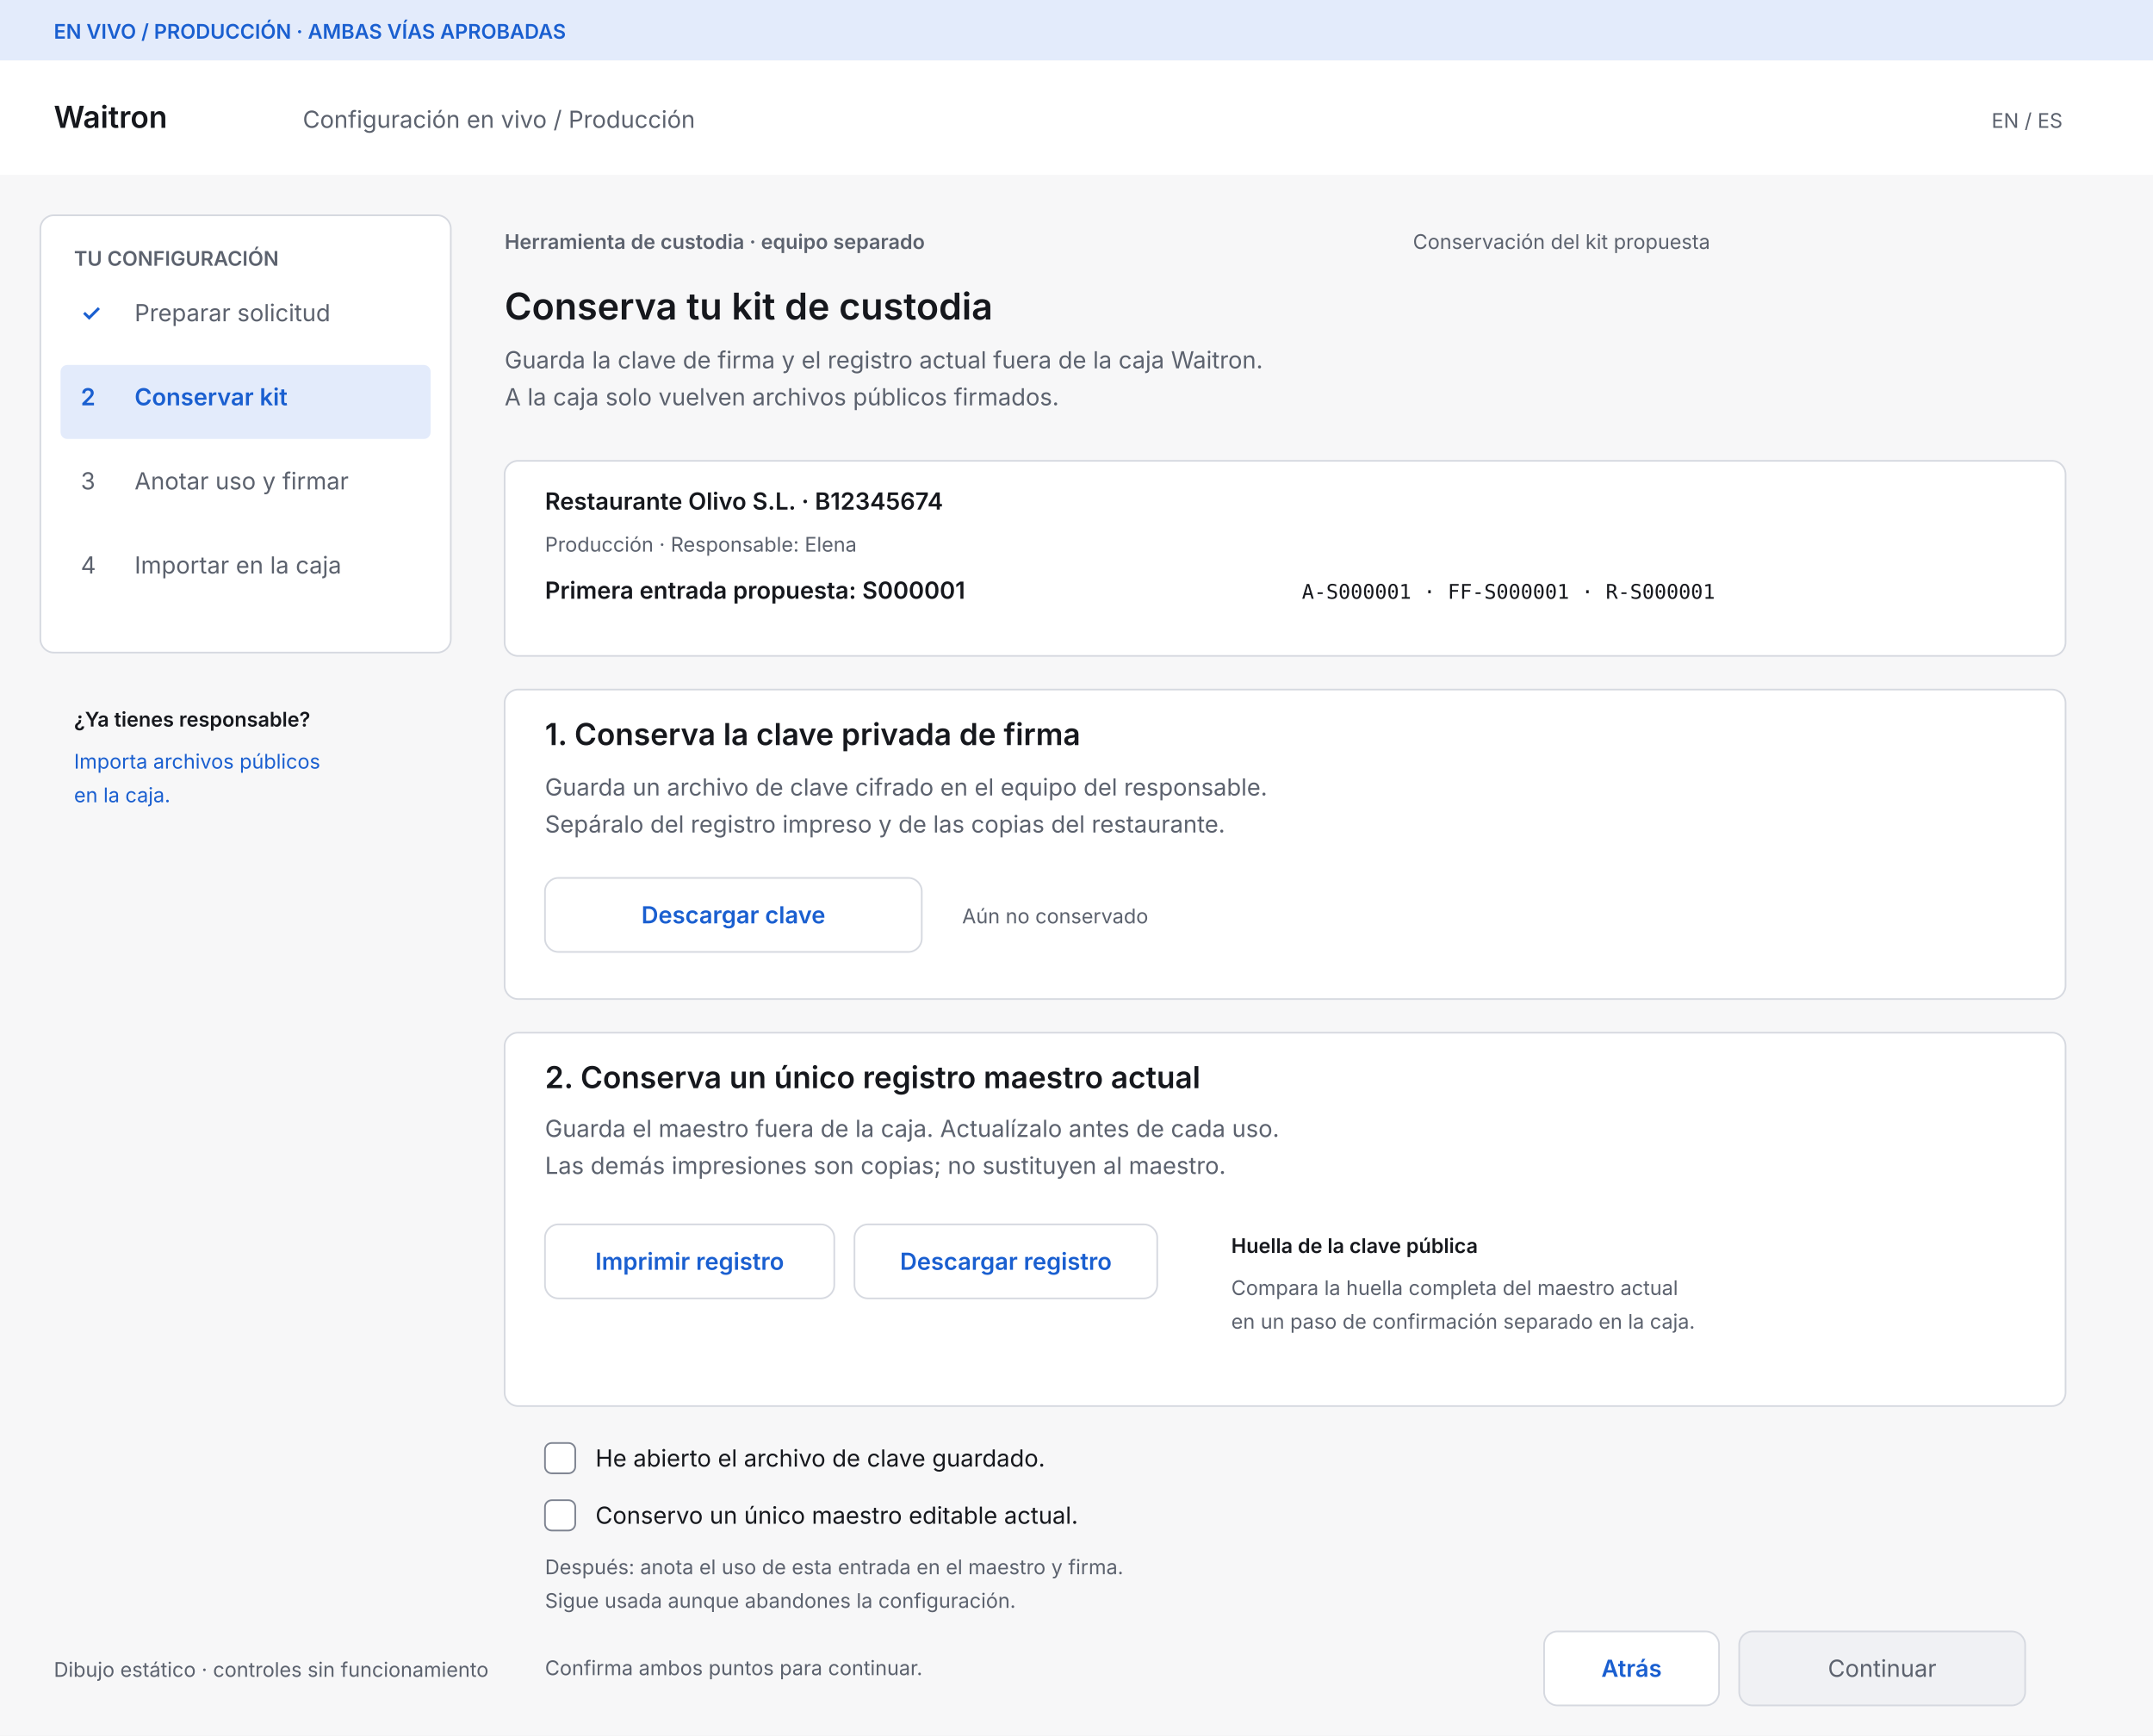
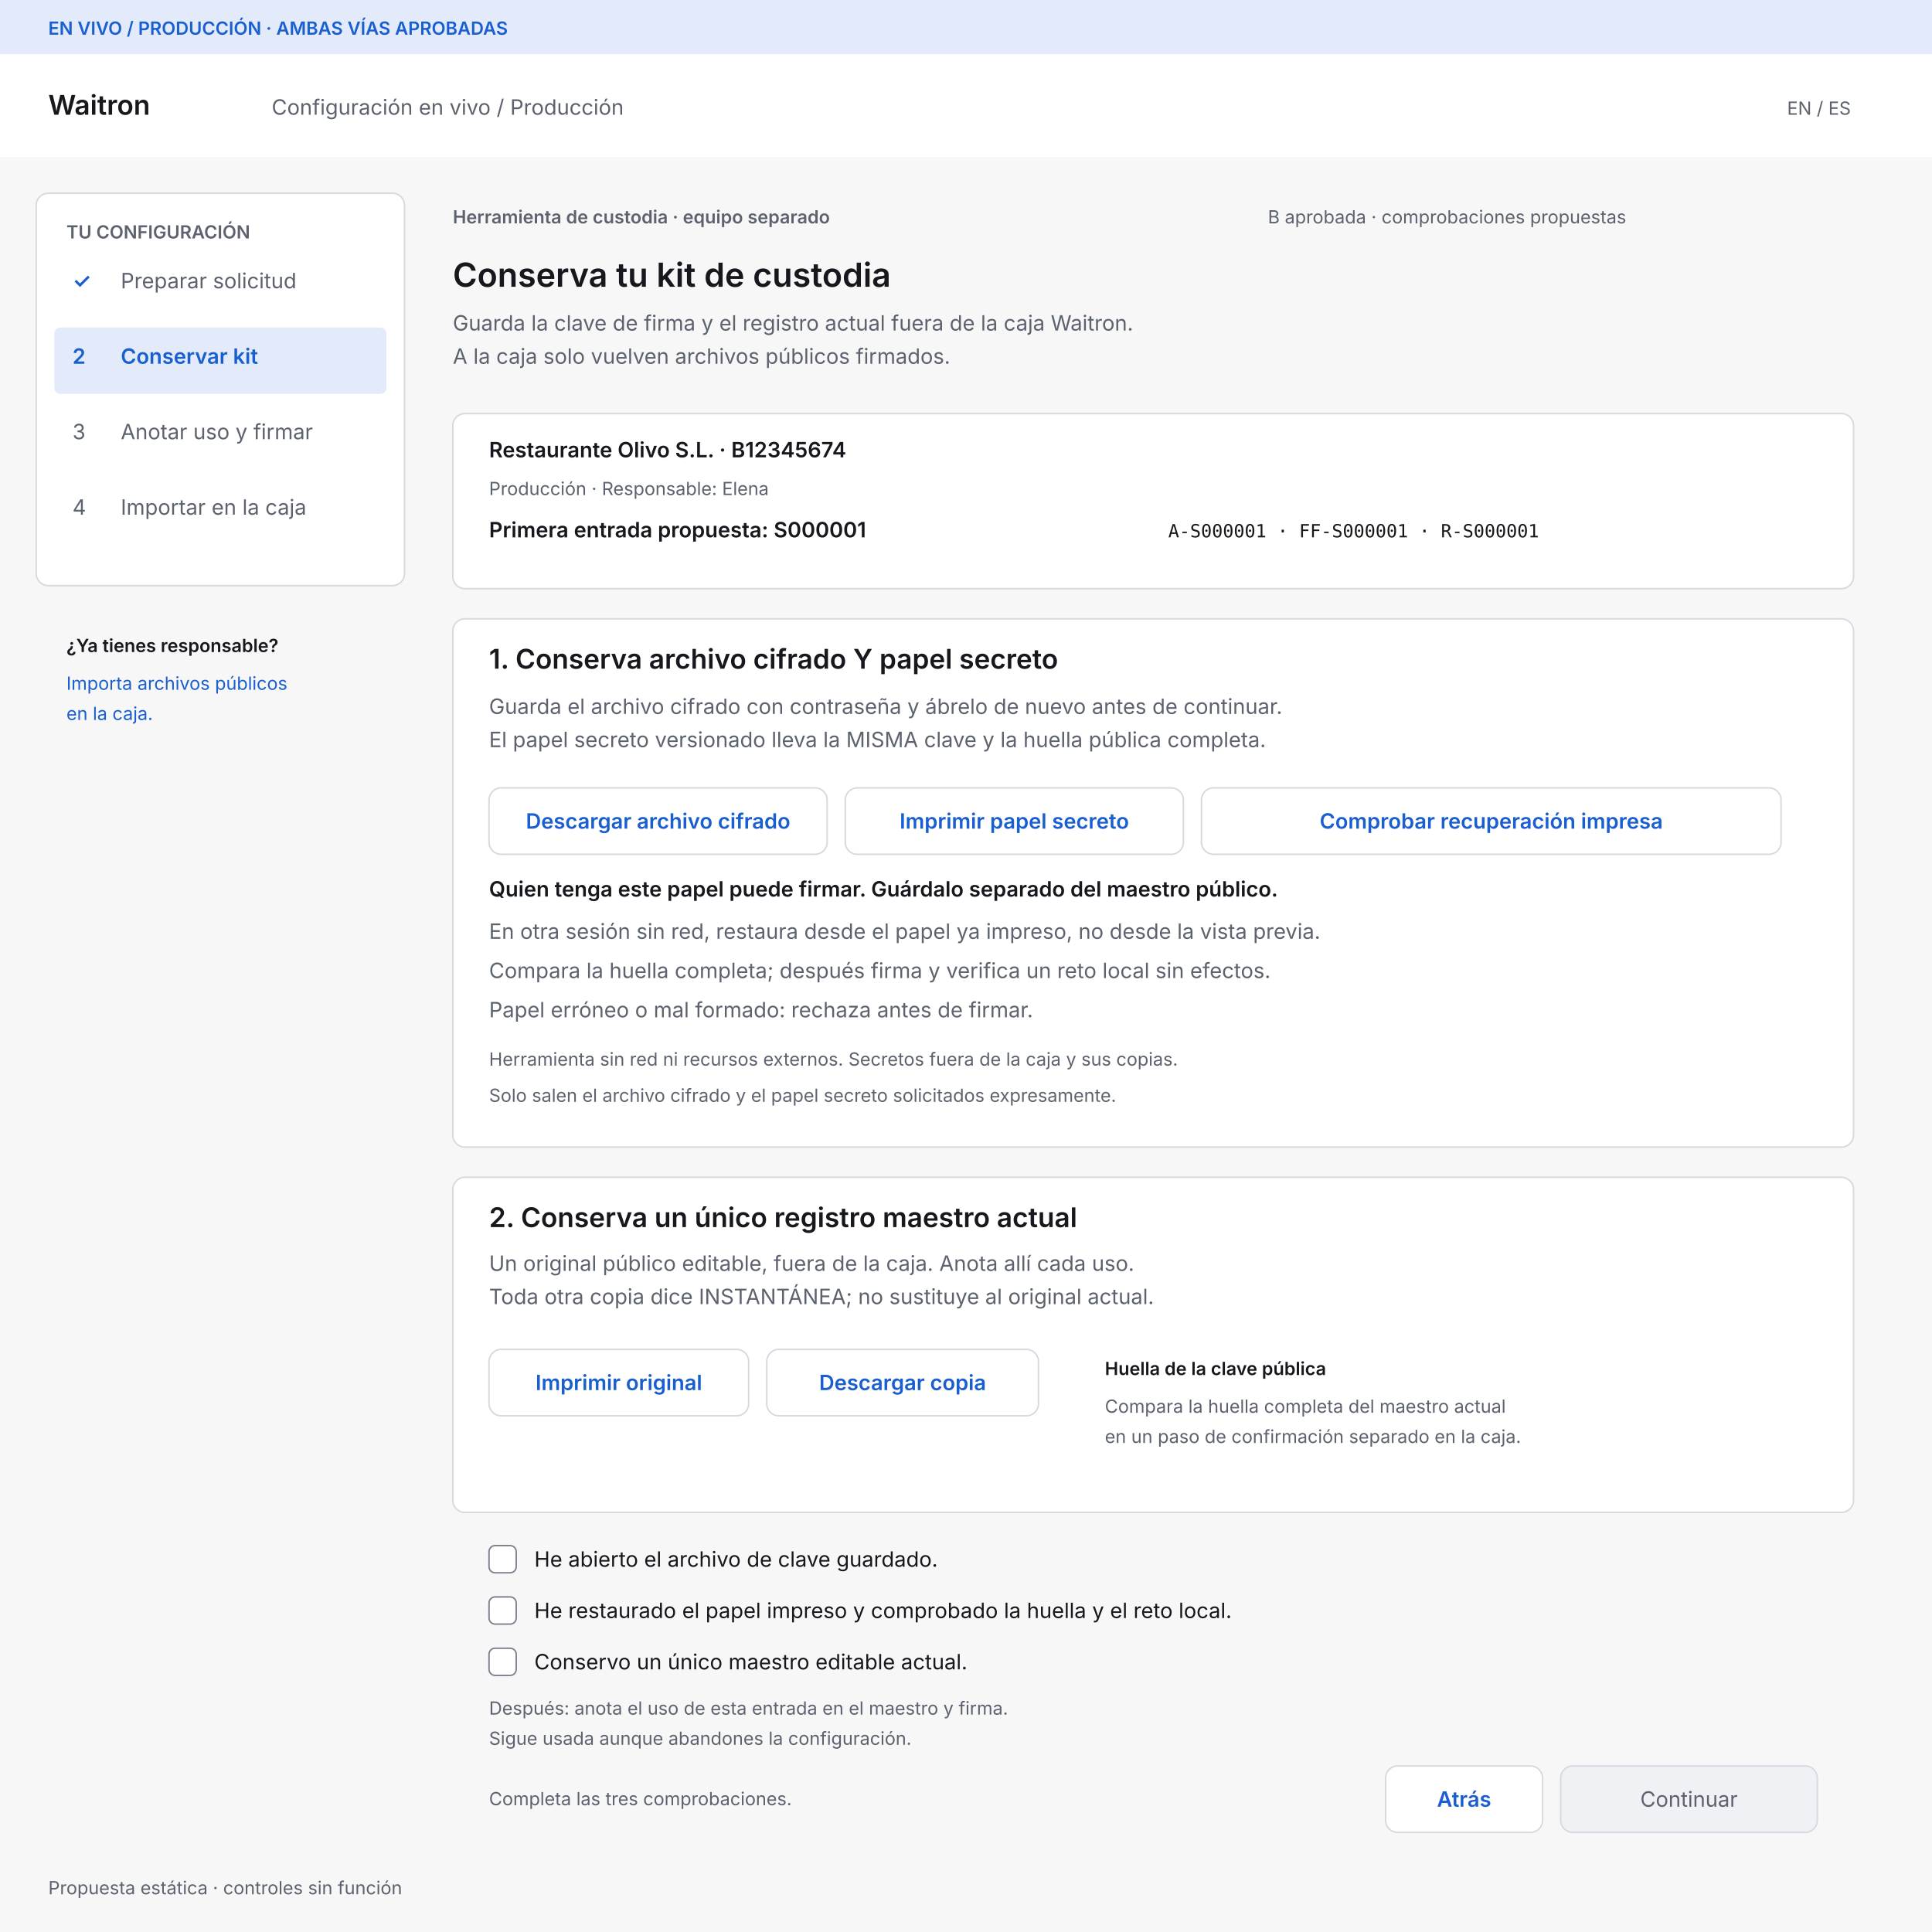
- <svg xmlns="http://www.w3.org/2000/svg" width="1280" height="1032" viewBox="0 0 1280 1032" role="img" aria-labelledby="title desc" lang="es">
+ <svg xmlns="http://www.w3.org/2000/svg" width="1280" height="1280" viewBox="0 0 1280 1280" role="img" aria-labelledby="title desc" lang="es">
  <style>text{font-family:system-ui,-apple-system,Segoe UI,sans-serif;fill:#16181d;font-size:14px} .muted{fill:#5c626e}.small{font-size:12px}.heading{font-size:22px;font-weight:600}.group{font-size:18px;font-weight:600}.strong{font-weight:600}.link{fill:#1a5fd0}.mono{font-family:ui-monospace,SFMono-Regular,Menlo,monospace;font-size:12px}</style>
-   <rect x="0" y="0" width="1280" height="1032" rx="0" fill="#f7f7f8" />
+   <rect x="0" y="0" width="1280" height="1280" rx="0" fill="#f7f7f8" />
  <rect x="0" y="0" width="1280" height="36" rx="0" fill="#e3ebfb" />
  <text x="32" y="23" class="small strong link">EN VIVO / PRODUCCIÓN · AMBAS VÍAS APROBADAS</text>
  <rect x="0" y="36" width="1280" height="68" rx="0" fill="#ffffff" />
  <text x="32" y="76" class="group">Waitron</text>
  <text x="180" y="76" class="muted">Configuración en vivo / Producción</text>
  <text x="1184" y="76" class="small muted">EN / ES</text>
  <rect x="24" y="128" width="244" height="260" rx="8" fill="#ffffff" stroke="#d6d9e0" />
  <text x="44" y="158" class="small strong muted">TU CONFIGURACIÓN</text>
  <text x="48" y="191" class="link strong">✓</text>
  <text x="80" y="191" class="muted">Preparar solicitud</text>
  <rect x="36" y="217" width="220" height="44" rx="4" fill="#e3ebfb" />
  <text x="48" y="241" class="link strong">2</text>
  <text x="80" y="241" class="strong link">Conservar kit</text>
  <text x="48" y="291" class="muted">3</text>
  <text x="80" y="291" class="muted">Anotar uso y firmar</text>
  <text x="48" y="341" class="muted">4</text>
  <text x="80" y="341" class="muted">Importar en la caja</text>
  <text x="44" y="432" class="small strong">¿Ya tienes responsable?</text>
  <text x="44" y="457" class="small link">Importa archivos públicos</text>
  <text x="44" y="477" class="small link">en la caja.</text>
  <text x="300" y="148" class="small strong muted">Herramienta de custodia · equipo separado</text>
-   <text x="840" y="148" class="small muted">Conservación del kit propuesta</text>
+   <text x="840" y="148" class="small muted">B aprobada · comprobaciones propuestas</text>
  <text x="300" y="190" class="heading">Conserva tu kit de custodia</text>
  <text x="300" y="219" class="muted">Guarda la clave de firma y el registro actual fuera de la caja Waitron.</text>
  <text x="300" y="241" class="muted">A la caja solo vuelven archivos públicos firmados.</text>
  <rect x="300" y="274" width="928" height="116" rx="8" fill="#ffffff" stroke="#d6d9e0" />
  <text x="324" y="303" class="strong">Restaurante Olivo S.L. · B12345674</text>
  <text x="324" y="328" class="small muted">Producción · Responsable: Elena</text>
  <text x="324" y="356" class="strong">Primera entrada propuesta: S000001</text>
  <text x="774" y="356" class="mono">A-S000001 · FF-S000001 · R-S000001</text>
-   <rect x="300" y="410" width="928" height="184" rx="8" fill="#ffffff" stroke="#d6d9e0" />
-   <text x="324" y="443" class="group">1. Conserva la clave privada de firma</text>
-   <text x="324" y="473" class="muted">Guarda un archivo de clave cifrado en el equipo del responsable.</text>
-   <text x="324" y="495" class="muted">Sepáralo del registro impreso y de las copias del restaurante.</text>
+   <rect x="300" y="410" width="928" height="350" rx="8" fill="#ffffff" stroke="#d6d9e0" />
+   <text x="324" y="443" class="group">1. Conserva archivo cifrado Y papel secreto</text>
+   <text x="324" y="473" class="muted">Guarda el archivo cifrado con contraseña y ábrelo de nuevo antes de continuar.</text>
+   <text x="324" y="495" class="muted">El papel secreto versionado lleva la MISMA clave y la huella pública completa.</text>
  <rect x="324" y="522" width="224" height="44" rx="8" fill="#ffffff" stroke="#d6d9e0" />
-   <text x="436.0" y="549" text-anchor="middle" class="link strong">Descargar clave</text>
-   <text x="572" y="549" class="small muted">Aún no conservado</text>
-   <rect x="300" y="614" width="928" height="222" rx="8" fill="#ffffff" stroke="#d6d9e0" />
-   <text x="324" y="647" class="group">2. Conserva un único registro maestro actual</text>
-   <text x="324" y="676" class="muted">Guarda el maestro fuera de la caja. Actualízalo antes de cada uso.</text>
-   <text x="324" y="698" class="muted">Las demás impresiones son copias; no sustituyen al maestro.</text>
-   <rect x="324" y="728" width="172" height="44" rx="8" fill="#ffffff" stroke="#d6d9e0" />
-   <text x="410.0" y="755" text-anchor="middle" class="link strong">Imprimir registro</text>
-   <rect x="508" y="728" width="180" height="44" rx="8" fill="#ffffff" stroke="#d6d9e0" />
-   <text x="598.0" y="755" text-anchor="middle" class="link strong">Descargar registro</text>
-   <text x="732" y="745" class="small strong">Huella de la clave pública</text>
-   <text x="732" y="770" class="small muted">Compara la huella completa del maestro actual</text>
-   <text x="732" y="790" class="small muted">en un paso de confirmación separado en la caja.</text>
-   <rect x="324" y="858" width="18" height="18" rx="4" fill="#ffffff" stroke="#7d8390" />
-   <text x="354" y="872">He abierto el archivo de clave guardado.</text>
-   <rect x="324" y="892" width="18" height="18" rx="4" fill="#ffffff" stroke="#7d8390" />
-   <text x="354" y="906">Conservo un único maestro editable actual.</text>
-   <text x="324" y="936" class="small muted">Después: anota el uso de esta entrada en el maestro y firma.</text>
-   <text x="324" y="956" class="small muted">Sigue usada aunque abandones la configuración.</text>
-   <text x="324" y="996" class="small muted">Confirma ambos puntos para continuar.</text>
-   <rect x="918" y="970" width="104" height="44" rx="8" fill="#ffffff" stroke="#d6d9e0" />
-   <text x="970.0" y="997" text-anchor="middle" class="link strong">Atrás</text>
-   <rect x="1034" y="970" width="170" height="44" rx="8" fill="#f0f1f4" stroke="#d6d9e0" />
-   <text x="1119.0" y="997" text-anchor="middle" class="muted">Continuar</text>
-   <text x="32" y="997" class="small muted">Dibujo estático · controles sin funcionamiento</text>
+   <text x="436.0" y="549" text-anchor="middle" class="link strong">Descargar archivo cifrado</text>
+   <rect x="560" y="522" width="224" height="44" rx="8" fill="#ffffff" stroke="#d6d9e0" />
+   <text x="672.0" y="549" text-anchor="middle" class="link strong">Imprimir papel secreto</text>
+   <rect x="796" y="522" width="384" height="44" rx="8" fill="#ffffff" stroke="#d6d9e0" />
+   <text x="988.0" y="549" text-anchor="middle" class="link strong">Comprobar recuperación impresa</text>
+   <text x="324" y="594" class="strong">Quien tenga este papel puede firmar. Guárdalo separado del maestro público.</text>
+   <text x="324" y="622" class="muted">En otra sesión sin red, restaura desde el papel ya impreso, no desde la vista previa.</text>
+   <text x="324" y="648" class="muted">Compara la huella completa; después firma y verifica un reto local sin efectos.</text>
+   <text x="324" y="674" class="muted">Papel erróneo o mal formado: rechaza antes de firmar.</text>
+   <text x="324" y="706" class="small muted">Herramienta sin red ni recursos externos. Secretos fuera de la caja y sus copias.</text>
+   <text x="324" y="730" class="small muted">Solo salen el archivo cifrado y el papel secreto solicitados expresamente.</text>
+   <rect x="300" y="780" width="928" height="222" rx="8" fill="#ffffff" stroke="#d6d9e0" />
+   <text x="324" y="813" class="group">2. Conserva un único registro maestro actual</text>
+   <text x="324" y="842" class="muted">Un original público editable, fuera de la caja. Anota allí cada uso.</text>
+   <text x="324" y="864" class="muted">Toda otra copia dice INSTANTÁNEA; no sustituye al original actual.</text>
+   <rect x="324" y="894" width="172" height="44" rx="8" fill="#ffffff" stroke="#d6d9e0" />
+   <text x="410.0" y="921" text-anchor="middle" class="link strong">Imprimir original</text>
+   <rect x="508" y="894" width="180" height="44" rx="8" fill="#ffffff" stroke="#d6d9e0" />
+   <text x="598.0" y="921" text-anchor="middle" class="link strong">Descargar copia</text>
+   <text x="732" y="911" class="small strong">Huella de la clave pública</text>
+   <text x="732" y="936" class="small muted">Compara la huella completa del maestro actual</text>
+   <text x="732" y="956" class="small muted">en un paso de confirmación separado en la caja.</text>
+   <rect x="324" y="1024" width="18" height="18" rx="4" fill="#ffffff" stroke="#7d8390" />
+   <text x="354" y="1038">He abierto el archivo de clave guardado.</text>
+   <rect x="324" y="1058" width="18" height="18" rx="4" fill="#ffffff" stroke="#7d8390" />
+   <text x="354" y="1072">He restaurado el papel impreso y comprobado la huella y el reto local.</text>
+   <rect x="324" y="1092" width="18" height="18" rx="4" fill="#ffffff" stroke="#7d8390" />
+   <text x="354" y="1106">Conservo un único maestro editable actual.</text>
+   <text x="324" y="1136" class="small muted">Después: anota el uso de esta entrada en el maestro y firma.</text>
+   <text x="324" y="1156" class="small muted">Sigue usada aunque abandones la configuración.</text>
+   <text x="324" y="1196" class="small muted">Completa las tres comprobaciones.</text>
+   <rect x="918" y="1170" width="104" height="44" rx="8" fill="#ffffff" stroke="#d6d9e0" />
+   <text x="970.0" y="1197" text-anchor="middle" class="link strong">Atrás</text>
+   <rect x="1034" y="1170" width="170" height="44" rx="8" fill="#f0f1f4" stroke="#d6d9e0" />
+   <text x="1119.0" y="1197" text-anchor="middle" class="muted">Continuar</text>
+   <text x="32" y="1255" class="small muted">Propuesta estática · controles sin función</text>
</svg>
